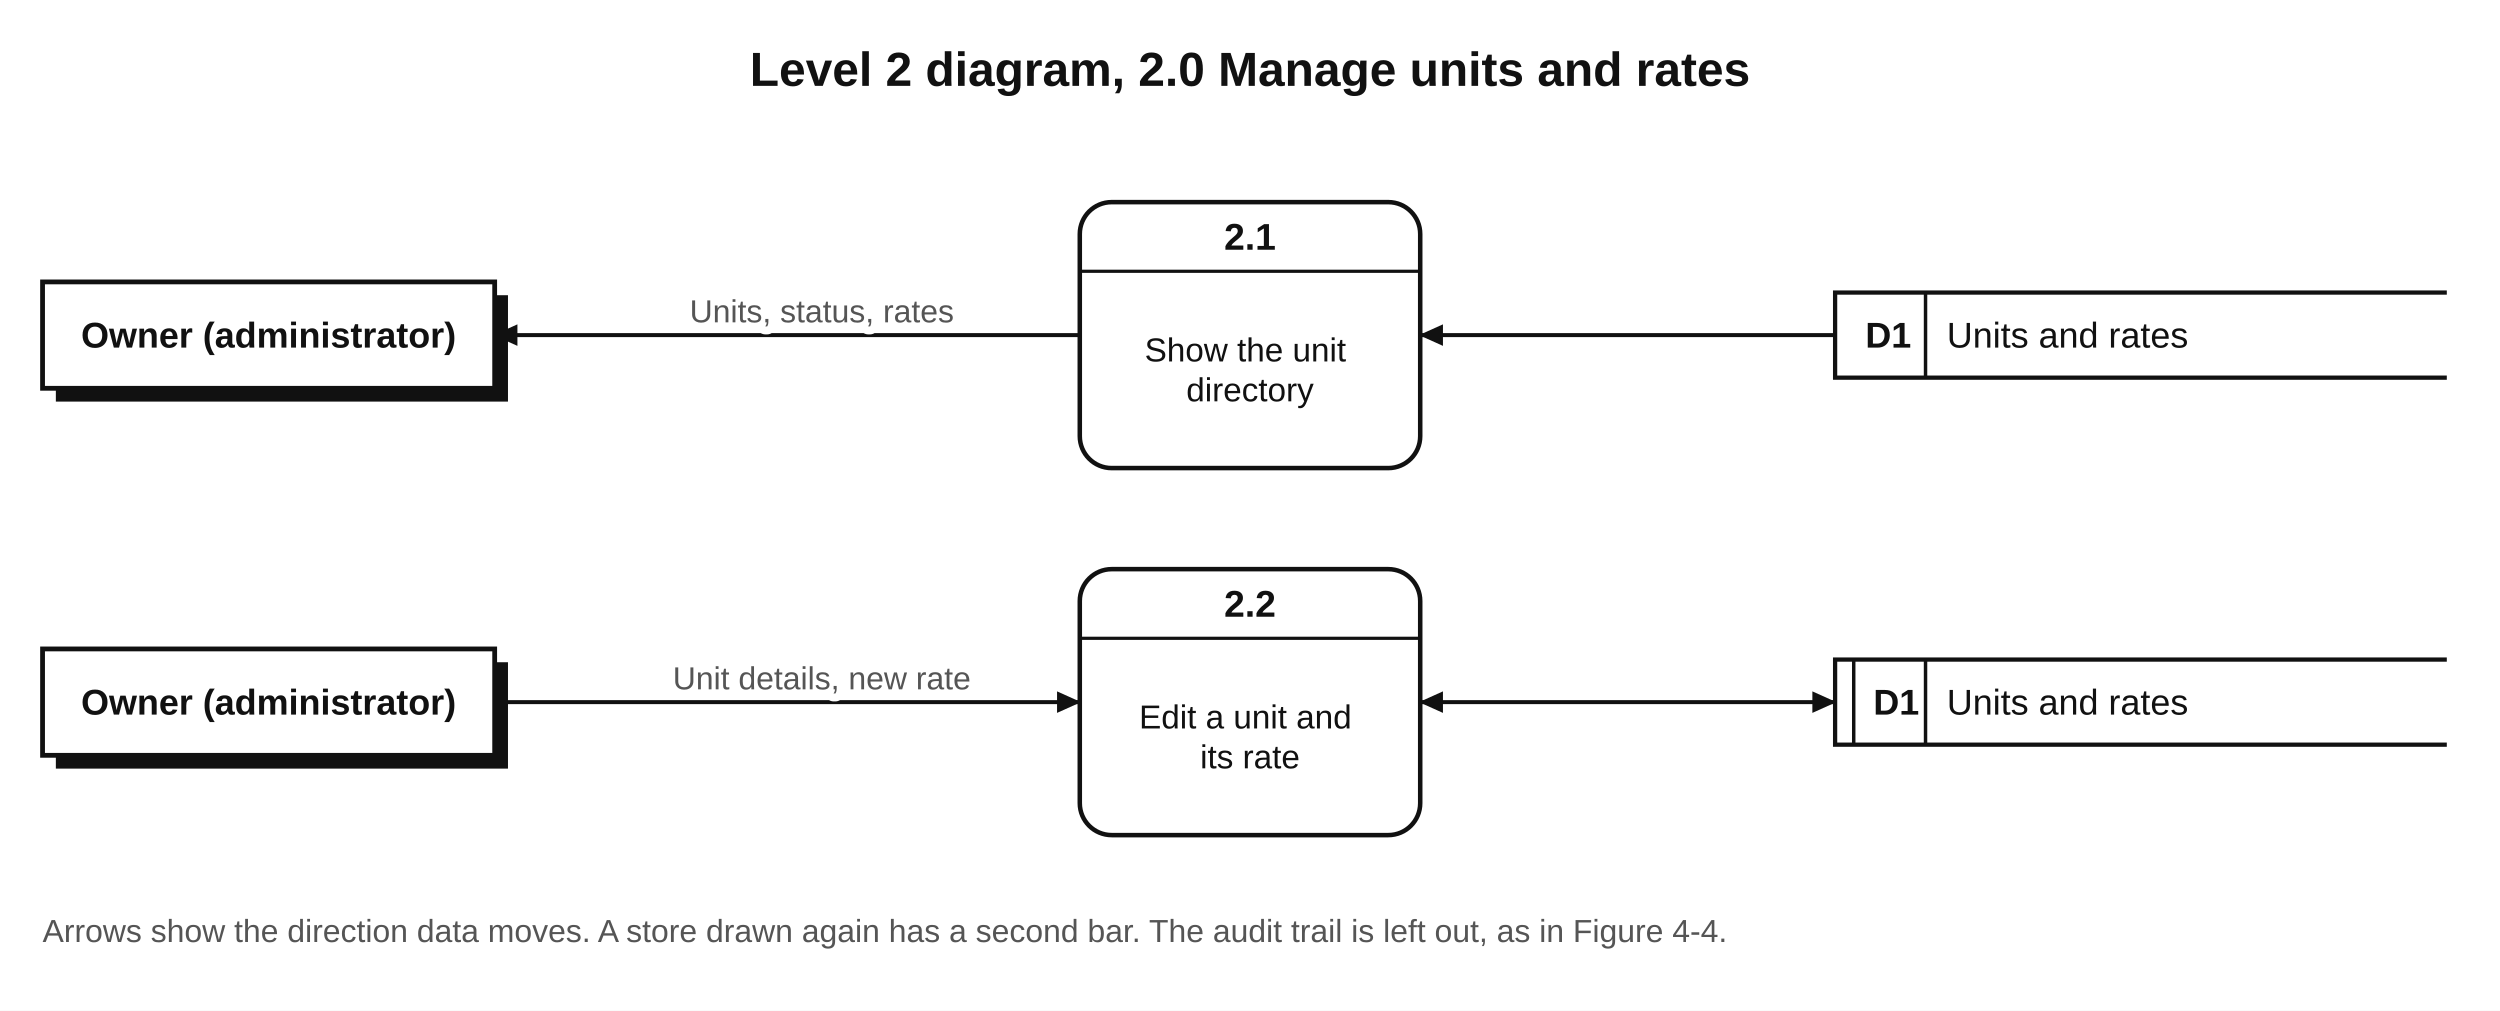
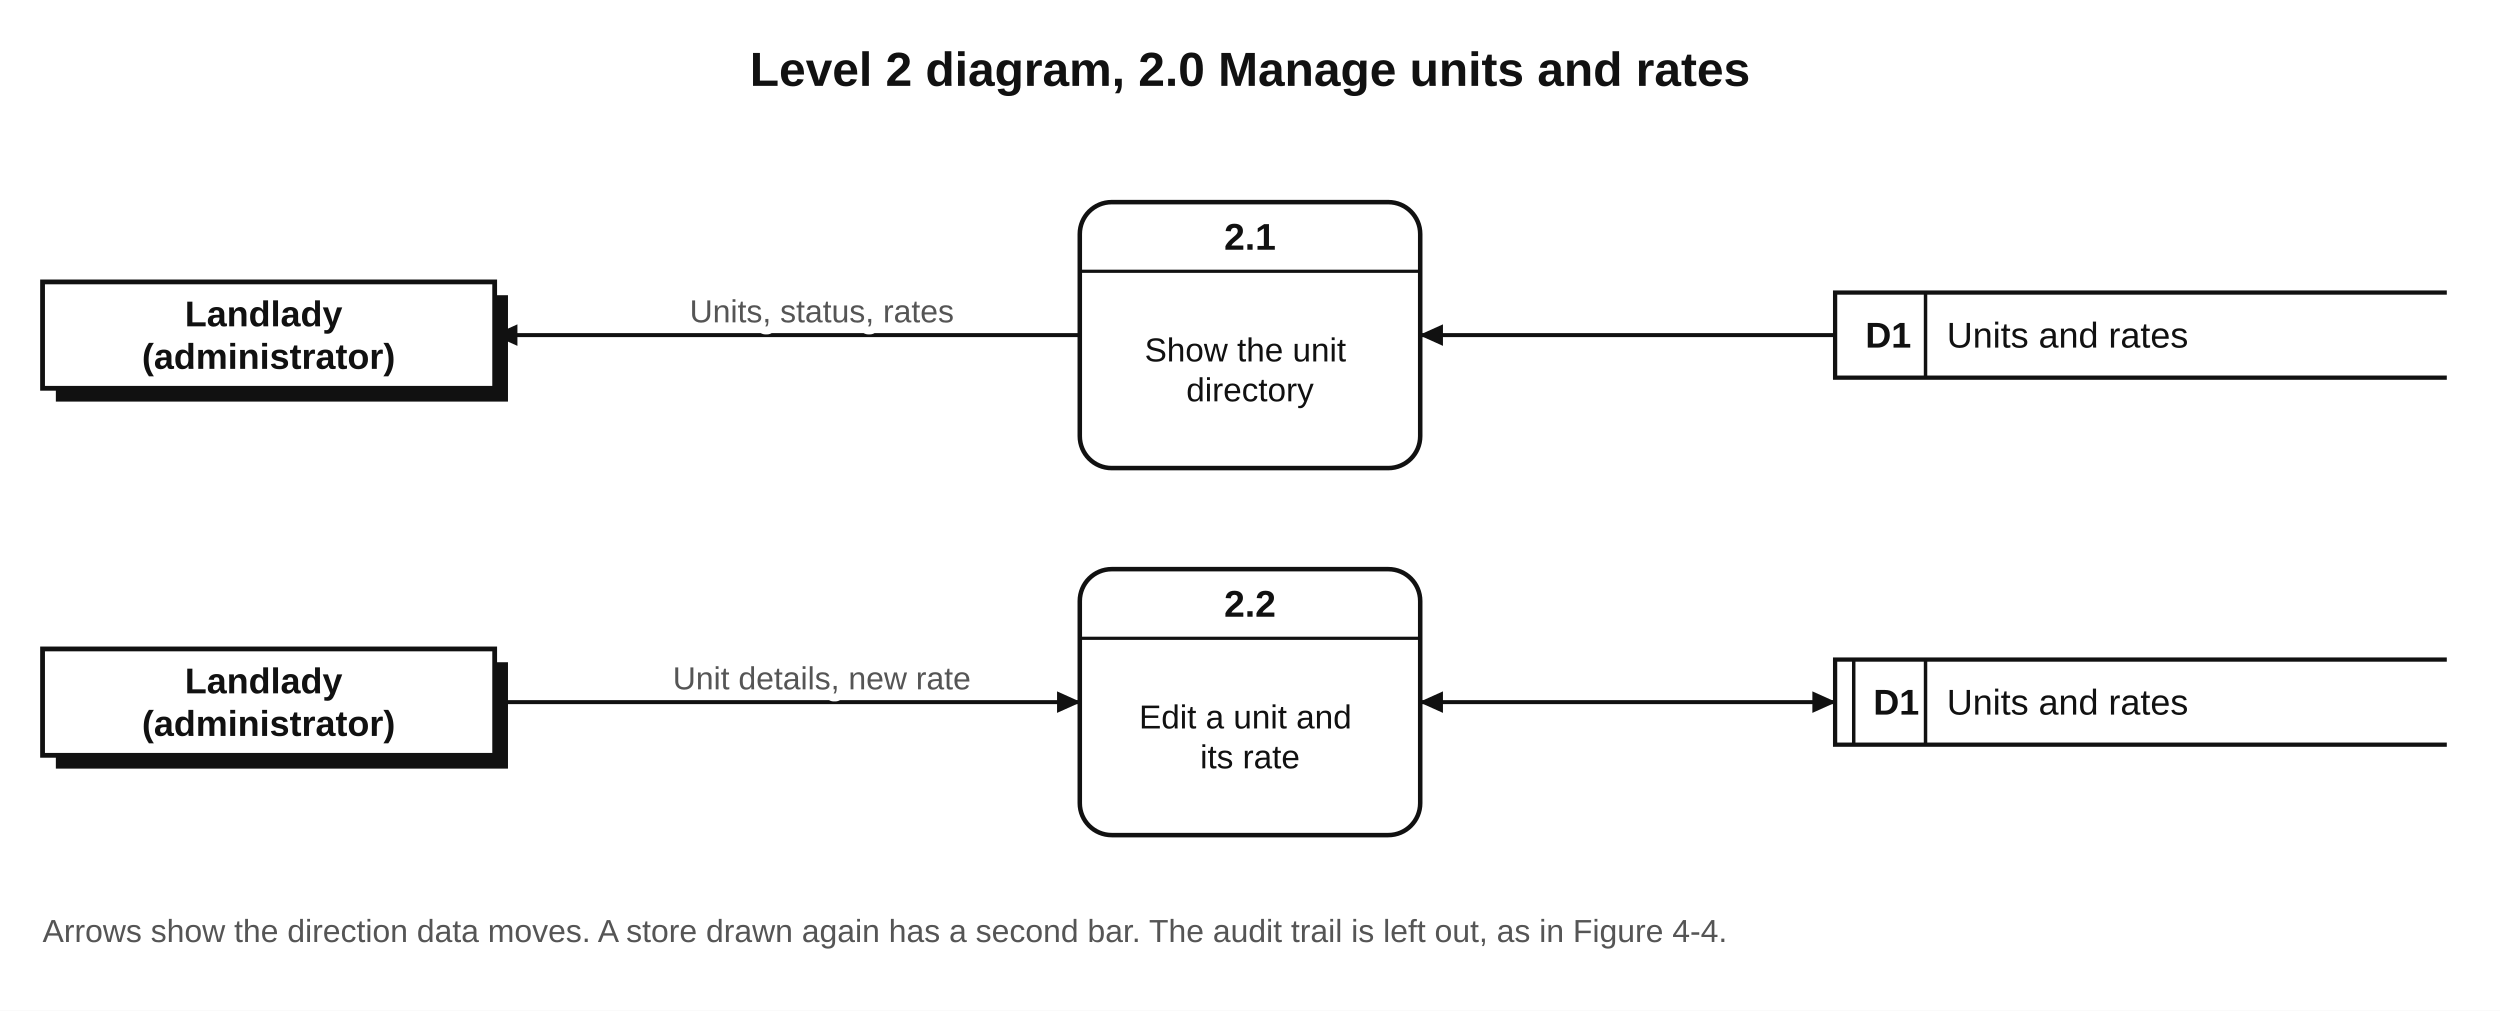
<svg xmlns="http://www.w3.org/2000/svg" width="940" height="380" viewBox="0 0 940 380">
  <rect width="940" height="380" fill="#fff" />
  <defs>
    <marker id="arr" viewBox="0 0 10 10" refX="9.5" refY="5" markerWidth="9" markerHeight="9" orient="auto-start-reverse" markerUnits="userSpaceOnUse">
      <path d="M0,0.5 L10,5 L0,9.5 Z" fill="#111" />
    </marker>
    <marker id="arrS" viewBox="0 0 10 10" refX="9.5" refY="5" markerWidth="9" markerHeight="9" orient="auto-start-reverse" markerUnits="userSpaceOnUse">
      <path d="M0,0.5 L10,5 L0,9.5 Z" fill="#111" />
    </marker>
  </defs>
  <text x="470" y="32.3" font-family="Arial, Helvetica, sans-serif" font-size="18" text-anchor="middle" fill="#111" font-weight="bold">
    <tspan x="470" dy="0">Level 2 diagram, 2.0 Manage units and rates</tspan>
  </text>
  <rect x="21" y="111" width="170" height="40" fill="#111" />
  <rect x="16" y="106" width="170" height="40" rx="0" fill="#fff" stroke="#111" stroke-width="1.8" />
-   <text x="101" y="130.7" font-family="Arial, Helvetica, sans-serif" font-size="13.5" text-anchor="middle" fill="#111" font-weight="bold">
-     <tspan x="101" dy="0">Owner (administrator)</tspan>
+   <text x="101" y="122.7" font-family="Arial, Helvetica, sans-serif" font-size="13.5" text-anchor="middle" fill="#111" font-weight="bold">
+     <tspan x="101" dy="0">Landlady</tspan>
+     <tspan x="101" dy="16">(administrator)</tspan>
  </text>
  <path d="M186,126 L406,126" fill="none" stroke="#111" stroke-width="1.5" marker-start="url(#arrS)" />
  <text x="309" y="121.2" font-family="Arial, Helvetica, sans-serif" font-size="12" text-anchor="middle" fill="#555" stroke="#fff" stroke-width="6" stroke-linejoin="round" paint-order="stroke">
    <tspan x="309" dy="0">Units, status, rates</tspan>
  </text>
  <path d="M920,110 H690 V142 H920" fill="#fff" stroke="#111" stroke-width="1.6" />
  <path d="M724,110 L724,142" fill="none" stroke="#111" stroke-width="1.3" />
  <text x="710" y="130.7" font-family="Arial, Helvetica, sans-serif" font-size="13.5" text-anchor="middle" fill="#111" font-weight="bold">
    <tspan x="710" dy="0">D1</tspan>
  </text>
  <text x="732" y="130.7" font-family="Arial, Helvetica, sans-serif" font-size="13.5" text-anchor="start" fill="#111">
    <tspan x="732" dy="0">Units and rates</tspan>
  </text>
  <path d="M690,126 L534,126" fill="none" stroke="#111" stroke-width="1.5" marker-end="url(#arr)" />
  <rect x="406" y="76" width="128" height="100" rx="12" fill="#fff" stroke="#111" stroke-width="1.7" />
  <path d="M406,102 L534,102" fill="none" stroke="#111" stroke-width="1.2" />
  <text x="470" y="93.9" font-family="Arial, Helvetica, sans-serif" font-size="14" text-anchor="middle" fill="#111" font-weight="bold">
    <tspan x="470" dy="0">2.1</tspan>
  </text>
  <text x="470" y="135.9" font-family="Arial, Helvetica, sans-serif" font-size="12.5" text-anchor="middle" fill="#111">
    <tspan x="470" dy="0">Show the unit</tspan>
    <tspan x="470" dy="15">directory</tspan>
  </text>
  <rect x="21" y="249" width="170" height="40" fill="#111" />
  <rect x="16" y="244" width="170" height="40" rx="0" fill="#fff" stroke="#111" stroke-width="1.8" />
-   <text x="101" y="268.7" font-family="Arial, Helvetica, sans-serif" font-size="13.5" text-anchor="middle" fill="#111" font-weight="bold">
-     <tspan x="101" dy="0">Owner (administrator)</tspan>
+   <text x="101" y="260.7" font-family="Arial, Helvetica, sans-serif" font-size="13.5" text-anchor="middle" fill="#111" font-weight="bold">
+     <tspan x="101" dy="0">Landlady</tspan>
+     <tspan x="101" dy="16">(administrator)</tspan>
  </text>
  <path d="M186,264 L406,264" fill="none" stroke="#111" stroke-width="1.5" marker-end="url(#arr)" />
  <text x="309" y="259.2" font-family="Arial, Helvetica, sans-serif" font-size="12" text-anchor="middle" fill="#555" stroke="#fff" stroke-width="6" stroke-linejoin="round" paint-order="stroke">
    <tspan x="309" dy="0">Unit details, new rate</tspan>
  </text>
  <path d="M920,248 H690 V280 H920" fill="#fff" stroke="#111" stroke-width="1.6" />
  <path d="M724,248 L724,280" fill="none" stroke="#111" stroke-width="1.3" />
  <path d="M697,248 L697,280" fill="none" stroke="#111" stroke-width="1.3" />
  <text x="713" y="268.7" font-family="Arial, Helvetica, sans-serif" font-size="13.5" text-anchor="middle" fill="#111" font-weight="bold">
    <tspan x="713" dy="0">D1</tspan>
  </text>
  <text x="732" y="268.7" font-family="Arial, Helvetica, sans-serif" font-size="13.5" text-anchor="start" fill="#111">
    <tspan x="732" dy="0">Units and rates</tspan>
  </text>
  <path d="M690,264 L534,264" fill="none" stroke="#111" stroke-width="1.5" marker-start="url(#arrS)" marker-end="url(#arr)" />
  <rect x="406" y="214" width="128" height="100" rx="12" fill="#fff" stroke="#111" stroke-width="1.7" />
  <path d="M406,240 L534,240" fill="none" stroke="#111" stroke-width="1.2" />
  <text x="470" y="231.9" font-family="Arial, Helvetica, sans-serif" font-size="14" text-anchor="middle" fill="#111" font-weight="bold">
    <tspan x="470" dy="0">2.2</tspan>
  </text>
  <text x="470" y="273.9" font-family="Arial, Helvetica, sans-serif" font-size="12.5" text-anchor="middle" fill="#111">
    <tspan x="470" dy="0">Edit a unit and</tspan>
    <tspan x="470" dy="15">its rate</tspan>
  </text>
  <text x="16" y="354.2" font-family="Arial, Helvetica, sans-serif" font-size="12" text-anchor="start" fill="#555">
    <tspan x="16" dy="0">Arrows show the direction data moves. A store drawn again has a second bar. The audit trail is left out, as in Figure 4-4.</tspan>
  </text>
</svg>
